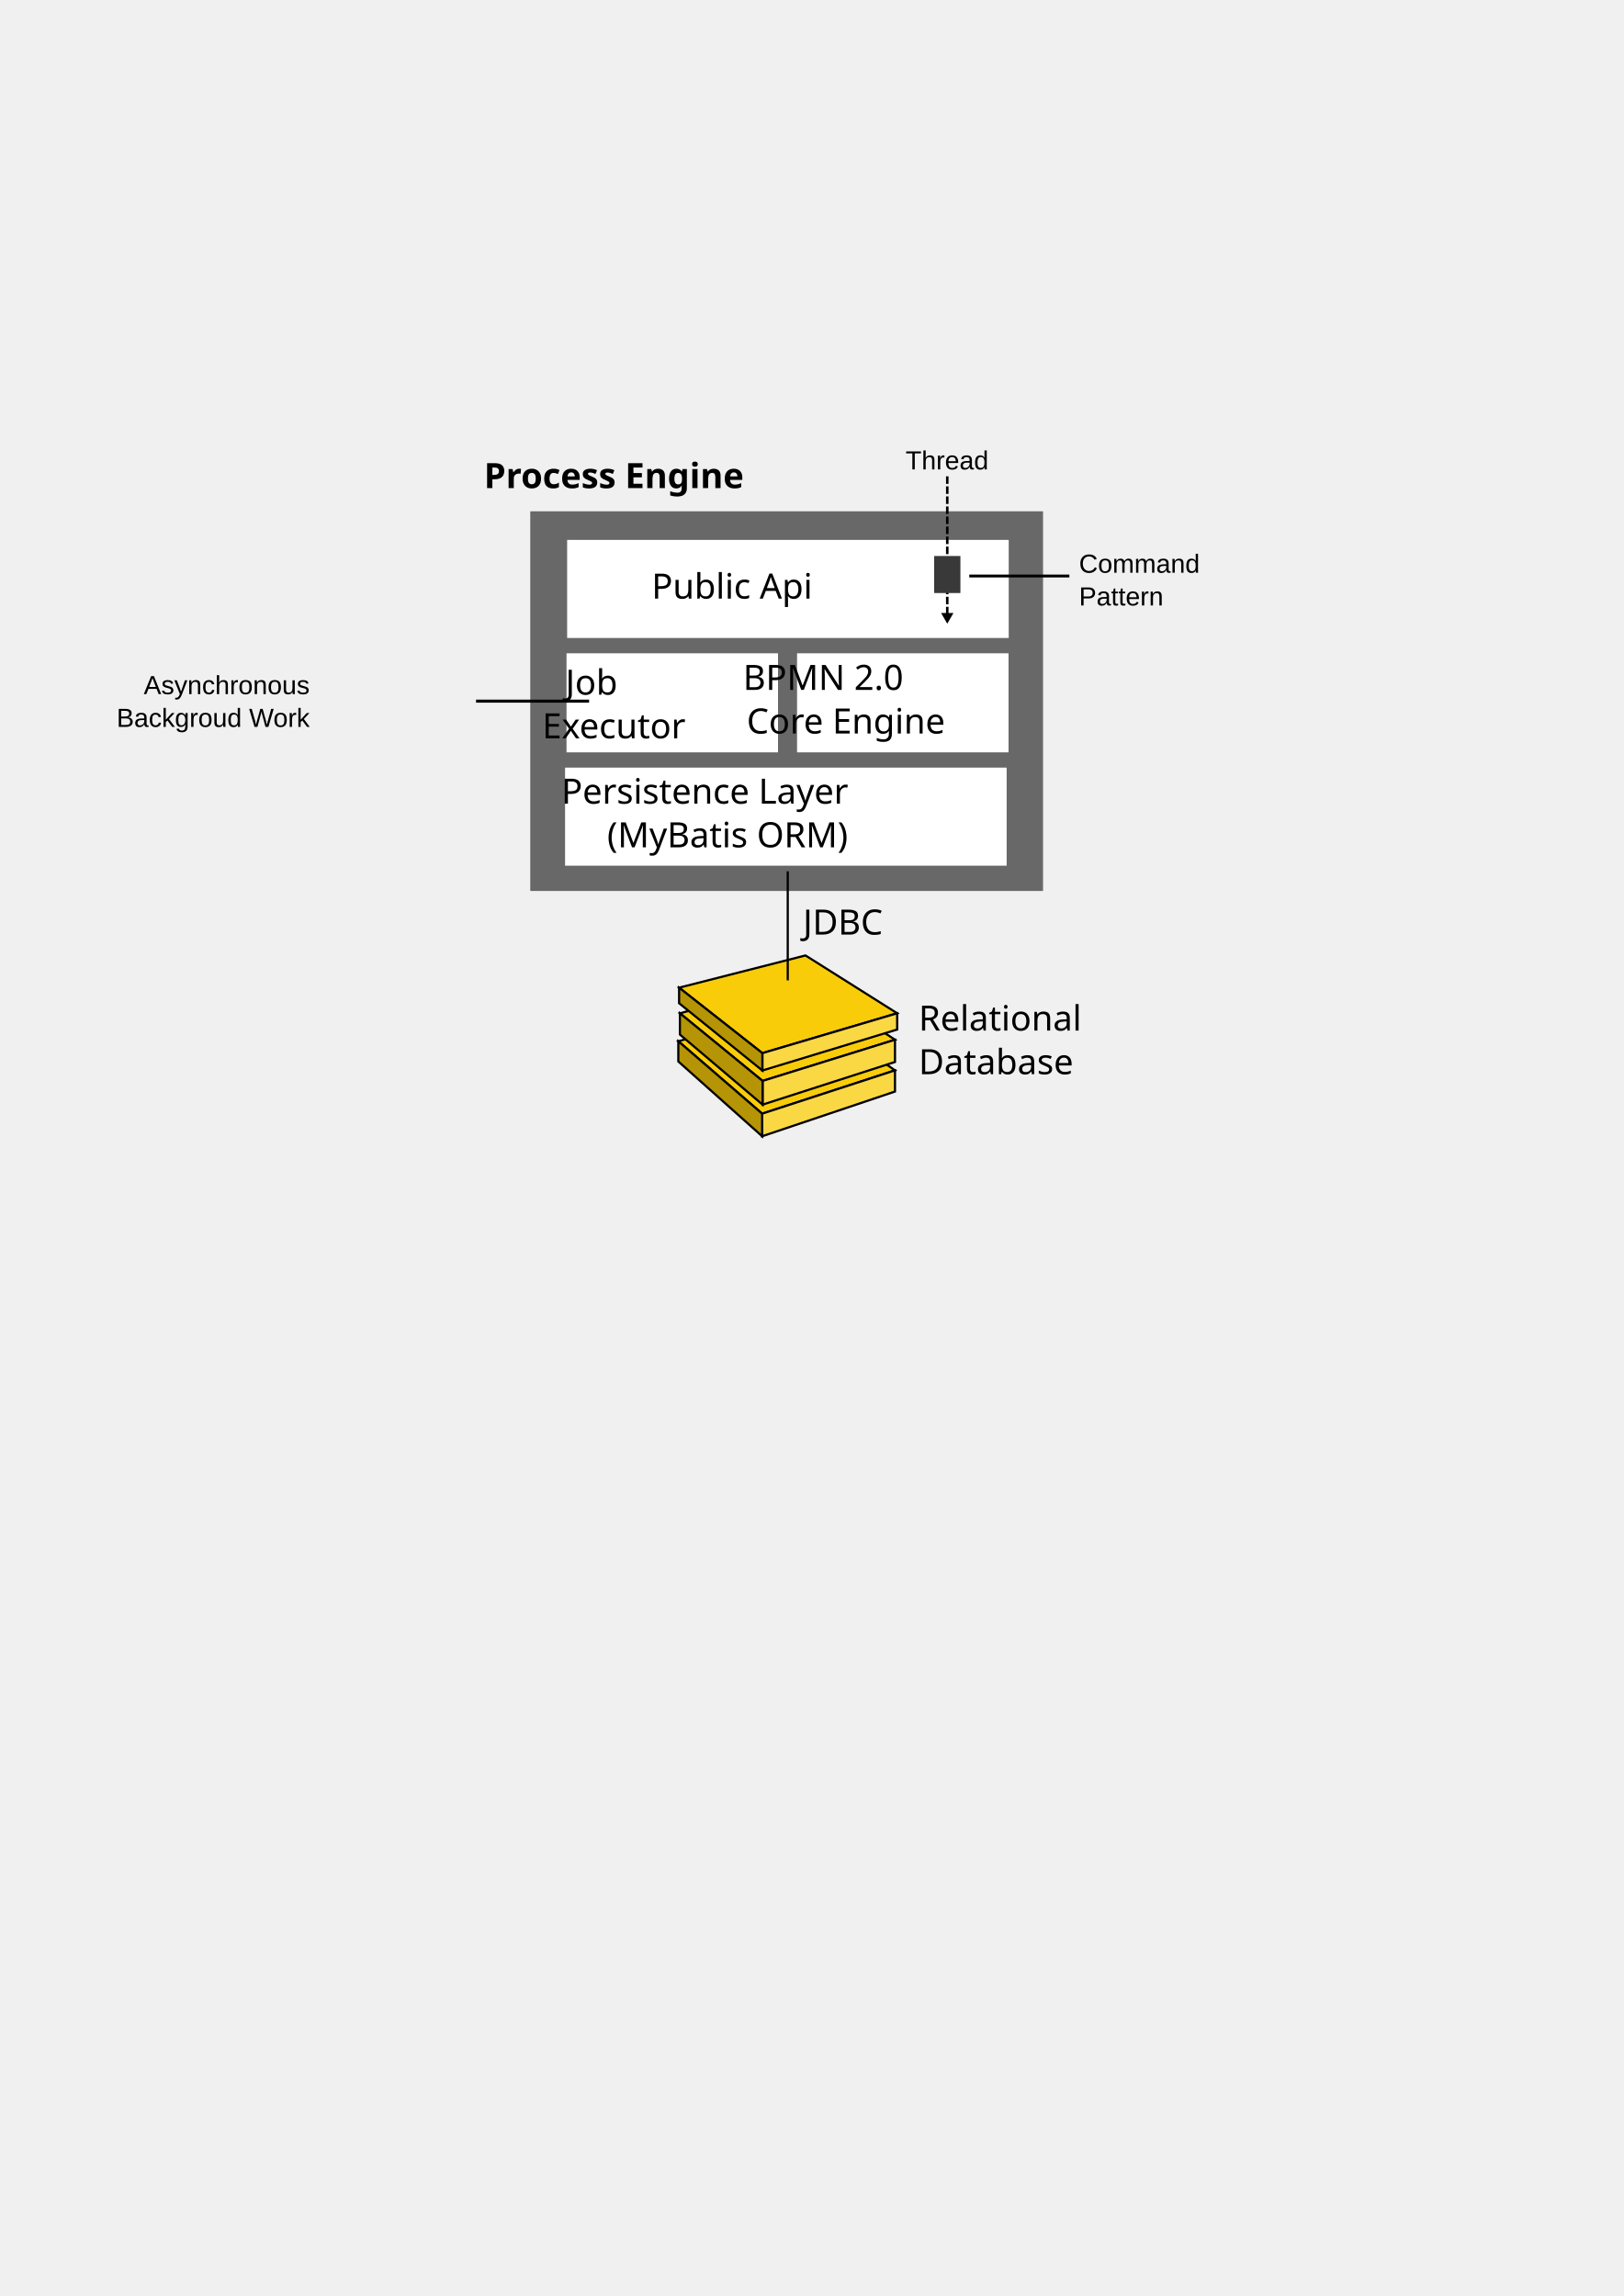
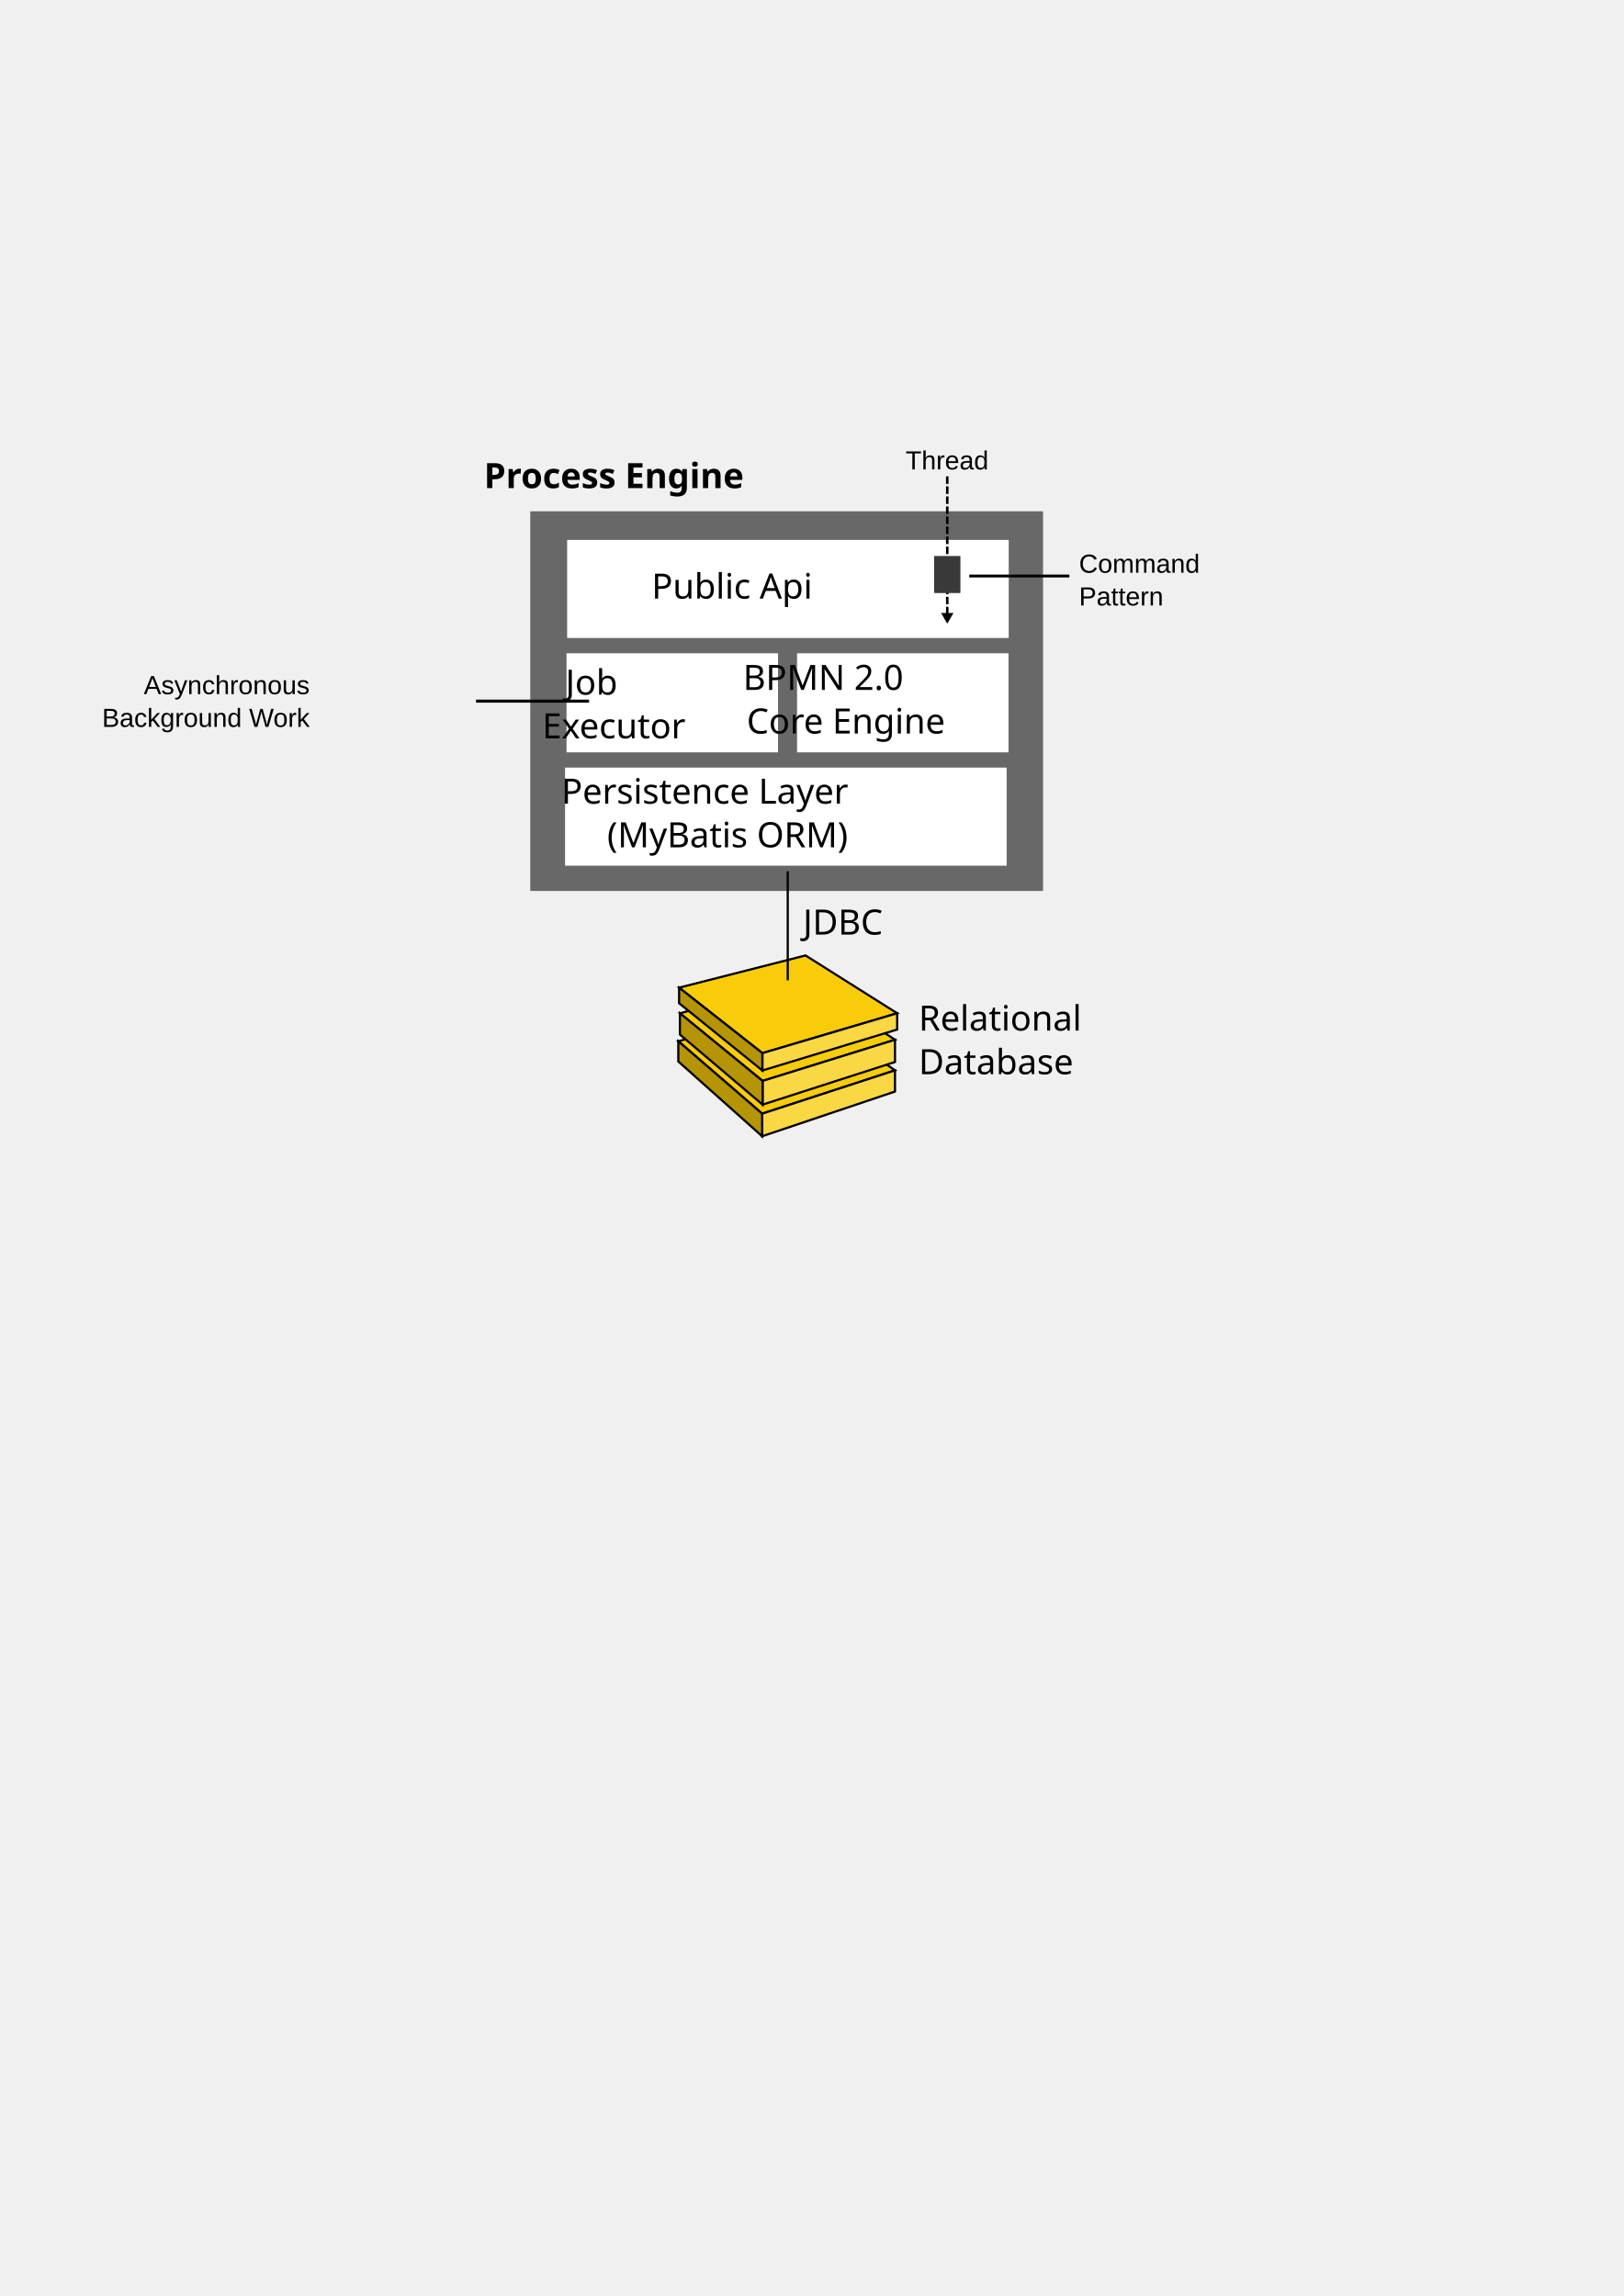
<svg xmlns="http://www.w3.org/2000/svg" width="744.094" height="1052.362" id="svg2" version="1.1">
  <defs id="defs4">
    <marker orient="auto" refY="0.0" refX="0.0" id="TriangleOutL" style="overflow:visible">
      <path id="path4436" d="M 5.77,0.0 L -2.88,5.0 L -2.88,-5.0 L 5.77,0.0 z " style="fill-rule:evenodd;stroke:#000000;stroke-width:1.0pt" transform="scale(0.8)" />
    </marker>
    <marker orient="auto" refY="0.0" refX="0.0" id="TriangleOutM" style="overflow:visible">
      <path id="path4439" d="M 5.77,0.0 L -2.88,5.0 L -2.88,-5.0 L 5.77,0.0 z " style="fill-rule:evenodd;stroke:#000000;stroke-width:1.0pt" transform="scale(0.4)" />
    </marker>
    <marker orient="auto" refY="0.0" refX="0.0" id="Arrow2Mend" style="overflow:visible;">
      <path id="path4321" style="fill-rule:evenodd;stroke-width:0.625;stroke-linejoin:round;" d="M 8.719,4.034 L -2.207,0.016 L 8.719,-4.002 C 6.973,-1.63 6.983,1.616 8.719,4.034 z " transform="scale(0.6) rotate(180) translate(0,0)" />
    </marker>
    <marker orient="auto" refY="0.0" refX="0.0" id="Arrow2Lend" style="overflow:visible;">
      <path id="path3899" style="fill-rule:evenodd;stroke-width:0.625;stroke-linejoin:round;" d="M 8.719,4.034 L -2.207,0.016 L 8.719,-4.002 C 6.973,-1.63 6.983,1.616 8.719,4.034 z " transform="scale(1.1) rotate(180) translate(1,0)" />
    </marker>
    <marker orient="auto" refY="0" refX="0" id="Arrow2Lend-4" style="overflow:visible">
      <path id="path3899-2" style="fill-rule:evenodd;stroke-width:0.625;stroke-linejoin:round" d="M 8.719,4.034 -2.207,0.016 8.719,-4.002 c -1.745,2.372 -1.735,5.617 -6e-7,8.035 z" transform="matrix(-1.1,0,0,-1.1,-1.1,0)" />
    </marker>
    <marker orient="auto" refY="0" refX="0" id="Arrow2Lend-2" style="overflow:visible">
      <path id="path3899-21" style="fill-rule:evenodd;stroke-width:0.625;stroke-linejoin:round" d="M 8.719,4.034 -2.207,0.016 8.719,-4.002 c -1.745,2.372 -1.735,5.617 -6e-7,8.035 z" transform="matrix(-1.1,0,0,-1.1,-1.1,0)" />
    </marker>
  </defs>
  <g id="layer1">
    <rect style="fill:#686868;fill-opacity:1;stroke:none" id="rect7137" width="235" height="174" x="243" y="234.362" rx="0.183" />
    <rect style="fill:#ffffff;stroke:none;stroke-width:1.25;stroke-miterlimit:4;stroke-opacity:1;stroke-dasharray:none;fill-opacity:1" id="rect2985-1" width="202.363" height="44.966" x="259.9" y="247.457" rx="0.086" />
    <rect style="fill:#ffffff;stroke:none;stroke-width:1.25;stroke-miterlimit:4;stroke-opacity:1;stroke-dasharray:none;fill-opacity:1" id="rect2985-1-7" width="96.919" height="45.404" x="259.621" y="299.438" rx="0.041" />
    <rect style="fill:#ffffff;stroke:none;stroke-width:1.25;stroke-miterlimit:4;stroke-opacity:1;stroke-dasharray:none;fill-opacity:1" id="rect2985-1-7-7" width="96.919" height="45.404" x="365.266" y="299.438" rx="0.041" />
    <rect style="fill:#ffffff;stroke:none;stroke-width:1.25;stroke-miterlimit:4;stroke-opacity:1;stroke-dasharray:none;fill-opacity:1" id="rect2985-1-4" width="202.363" height="44.966" x="258.949" y="351.827" rx="0.086" />
    <text xml:space="preserve" style="font-size:40px;font-style:normal;font-weight:normal;text-align:center;line-height:125%;letter-spacing:0px;word-spacing:0px;text-anchor:middle;fill:#000000;fill-opacity:1;stroke:none;font-family:Sans" x="413.663" y="316.206" id="text4318">
      <tspan x="413.663" y="316.206" style="font-size:16px;text-align:center;text-anchor:middle" id="tspan4480">BPMN 2.0</tspan>
      <tspan x="413.663" y="336.206" style="font-size:16px;text-align:center;text-anchor:middle" id="tspan3067">Core Engine</tspan>
    </text>
    <text xml:space="preserve" style="font-size:40px;font-style:normal;font-weight:normal;text-align:center;line-height:125%;letter-spacing:0px;word-spacing:0px;text-anchor:middle;fill:#000000;fill-opacity:1;stroke:none;font-family:Sans" x="361.481" y="274.36" id="text4318-4">
      <tspan x="361.481" y="274.36" style="font-size:16px;text-align:center;text-anchor:middle" id="tspan4391">Public Api</tspan>
    </text>
    <text xml:space="preserve" style="font-size:40px;font-style:normal;font-weight:normal;text-align:center;line-height:125%;letter-spacing:0px;word-spacing:0px;text-anchor:middle;fill:#000000;fill-opacity:1;stroke:none;font-family:Sans" x="307.346" y="318.397" id="text4318-4-1">
      <tspan x="309.565" y="318.397" style="font-size:16px;text-align:center;text-anchor:middle" id="tspan4391-2">Job </tspan>
      <tspan x="307.346" y="338.397" style="font-size:16px;text-align:center;text-anchor:middle" id="tspan3110">Executor</tspan>
    </text>
    <text xml:space="preserve" style="font-size:40px;font-style:normal;font-weight:normal;text-align:center;line-height:125%;letter-spacing:0px;word-spacing:0px;text-anchor:middle;fill:#000000;fill-opacity:1;stroke:none;font-family:Sans" x="359.412" y="368.353" id="text4318-4-0">
      <tspan x="359.412" y="368.353" style="font-size:16px;text-align:center;text-anchor:middle" id="tspan4391-9">Persistence Layer</tspan>
      <tspan x="359.412" y="388.353" style="font-size:16px;text-align:center;text-anchor:middle" id="tspan3108">(MyBatis ORM)</tspan>
    </text>
    <text xml:space="preserve" style="font-size:40px;font-style:normal;font-variant:normal;font-weight:300;font-stretch:normal;line-height:125%;letter-spacing:0px;word-spacing:0px;fill:#000000;fill-opacity:1;stroke:none;font-family:Folks-Light;-inkscape-font-specification:Folks-Light Light" x="494.471" y="262.506" id="text5506">
      <tspan id="tspan5508" x="494.471" y="262.506" style="font-size:12px;font-family:Arial;-inkscape-font-specification:Arial">Command </tspan>
      <tspan x="494.471" y="277.506" style="font-size:12px;font-family:Arial;-inkscape-font-specification:Arial" id="tspan5708">Pattern</tspan>
    </text>
    <path style="fill:none;stroke:#000000;stroke-width:1.15;stroke-linecap:butt;stroke-linejoin:miter;stroke-miterlimit:4;stroke-opacity:1;stroke-dasharray:3.45, 1.15;stroke-dashoffset:0;marker-end:url(#TriangleOutM)" d="m 434.105,218.326 0,64.275" id="path5510" />
    <rect style="fill:#393939;fill-opacity:1;stroke:none" id="rect5512" width="12.053" height="16.993" x="428.078" y="254.832" rx="0.199" />
    <path style="fill:none;stroke:#000000;stroke-width:1.309px;stroke-linecap:butt;stroke-linejoin:miter;stroke-opacity:1" d="m 444.189,264.01 45.861,0" id="path5706" />
    <text xml:space="preserve" style="font-size:40px;font-style:normal;font-variant:normal;font-weight:300;font-stretch:normal;line-height:125%;letter-spacing:0px;word-spacing:0px;fill:#000000;fill-opacity:1;stroke:none;font-family:Folks-Light;-inkscape-font-specification:Folks-Light Light" x="414.998" y="215.16" id="text5506-8">
      <tspan x="414.998" y="215.16" style="font-size:12px;font-family:Arial;-inkscape-font-specification:Arial" id="tspan5708-2">Thread</tspan>
    </text>
    <text xml:space="preserve" style="font-size:40px;font-style:normal;font-variant:normal;font-weight:300;font-stretch:normal;line-height:125%;letter-spacing:0px;word-spacing:0px;fill:#000000;fill-opacity:1;stroke:none;font-family:Folks-Light;-inkscape-font-specification:Folks-Light Light" x="214.727" y="318.16" id="text5506-4">
      <tspan x="218.055" y="318.16" style="font-size:12px;text-align:end;text-anchor:end;font-family:Arial;-inkscape-font-specification:Arial" id="tspan5708-5">Asynchronous </tspan>
-       <tspan x="214.727" y="333.16" style="font-size:12px;text-align:end;text-anchor:end;font-family:Arial;-inkscape-font-specification:Arial" id="tspan5958">Backgroud Work</tspan>
+       <tspan x="214.727" y="333.16" style="font-size:12px;text-align:end;text-anchor:end;font-family:Arial;-inkscape-font-specification:Arial" id="tspan5958">Background Work</tspan>
      <tspan x="214.727" y="348.16" style="font-size:12px;text-align:end;text-anchor:end;font-family:Arial;-inkscape-font-specification:Arial" id="tspan5956" />
      <tspan x="214.727" y="363.16" style="font-size:12px;font-family:Arial;-inkscape-font-specification:Arial" id="tspan5954" />
    </text>
    <path style="fill:none;stroke:#000000;stroke-width:1.391px;stroke-linecap:butt;stroke-linejoin:miter;stroke-opacity:1" d="m 218.161,321.362 51.798,0" id="path5706-1" />
    <g style="fill:none;stroke:none" id="g3040-4-80-9-9">
      <path id="path3044-7-1-0-0" style="fill:#aa0000;fill-rule:evenodd;stroke:none" d="m 310.853,486.527 38.412,34.272 60.883,-20.501 -42.279,-30.306 z" />
      <path id="path3042-5-5-4-6" style="fill:#353564;fill-rule:evenodd;stroke:none" d="m 310.853,486.527 0,-9.267 57.015,-16.012 0,8.744 z" />
      <path id="path3052-1-1-8-4" style="fill:#e9e9ff;fill-rule:evenodd;stroke:none" d="m 367.868,469.992 42.279,30.306 0,-9.706 -42.279,-29.344 z" />
      <path id="path3050-5-2-8-1" style="fill:#f9cc09;fill-opacity:1;fill-rule:evenodd;stroke:#000000;stroke-opacity:1" d="m 310.853,477.261 38.412,33.184 60.883,-19.852 -42.279,-29.344 z" />
      <path id="path3048-1-9-3-7" style="fill:#fad844;fill-opacity:1;fill-rule:evenodd;stroke:#000000;stroke-opacity:1" d="m 349.265,520.799 0,-10.354 60.883,-19.852 0,9.706 z" />
      <path id="path3046-1-0-1-7" style="fill:#b59405;fill-opacity:1;fill-rule:evenodd;stroke:#000000;stroke-opacity:1" d="m 310.853,486.527 38.412,34.272 0,-10.354 -38.412,-33.184 z" />
    </g>
    <g style="fill:none;stroke:none" id="g3040-4-80-9-9-9">
      <path id="path3044-7-1-0-0-8" style="fill:#aa0000;fill-rule:evenodd;stroke:none" d="m 311.574,474.182 37.885,32.124 60.691,-19.551 -41.669,-28.396 z" />
      <path id="path3042-5-5-4-6-9" style="fill:#353564;fill-rule:evenodd;stroke:none" d="m 311.574,474.182 0,-9.744 56.907,-15.272 0,9.192 z" />
      <path id="path3052-1-1-8-4-6" style="fill:#e9e9ff;fill-rule:evenodd;stroke:none" d="m 368.481,458.358 41.669,28.396 0,-10.187 -41.669,-27.401 z" />
      <path id="path3050-5-2-8-1-2" style="fill:#f9cc09;fill-opacity:1;fill-rule:evenodd;stroke:#000000;stroke-opacity:1" d="m 311.574,464.438 37.885,30.998 60.691,-18.87 -41.669,-27.401 z" />
      <path id="path3048-1-9-3-7-2" style="fill:#fad844;fill-opacity:1;fill-rule:evenodd;stroke:#000000;stroke-opacity:1" d="m 349.459,506.305 0,-10.869 60.691,-18.87 0,10.187 z" />
      <path id="path3046-1-0-1-7-9" style="fill:#b59405;fill-opacity:1;fill-rule:evenodd;stroke:#000000;stroke-opacity:1" d="m 311.574,474.182 37.885,32.124 0,-10.869 -37.885,-30.998 z" />
    </g>
    <g style="fill:none;stroke:none" id="g3040-4-80-9-9-0">
      <path id="path3044-7-1-0-0-1" style="fill:#aa0000;fill-rule:evenodd;stroke:none" d="m 311.21,459.827 38.154,30.838 61.783,-18.787 -42.019,-27.231 z" />
      <path id="path3042-5-5-4-6-90" style="fill:#353564;fill-rule:evenodd;stroke:none" d="m 311.21,459.827 0,-7.131 57.919,-14.771 0,6.722 z" />
      <path id="path3052-1-1-8-4-7" style="fill:#e9e9ff;fill-rule:evenodd;stroke:none" d="m 369.128,444.647 42.019,27.231 0,-7.452 -42.019,-26.502 z" />
      <path id="path3050-5-2-8-1-9" style="fill:#f9cc09;fill-opacity:1;fill-rule:evenodd;stroke:#000000;stroke-opacity:1" d="m 311.21,452.696 38.154,30.012 61.783,-18.281 -42.019,-26.502 z" />
      <path id="path3048-1-9-3-7-5" style="fill:#fad844;fill-opacity:1;fill-rule:evenodd;stroke:#000000;stroke-opacity:1" d="m 349.364,490.665 0,-7.958 61.783,-18.281 0,7.452 z" />
      <path id="path3046-1-0-1-7-4" style="fill:#b59405;fill-opacity:1;fill-rule:evenodd;stroke:#000000;stroke-opacity:1" d="m 311.21,459.827 38.154,30.838 0,-7.958 -38.154,-30.012 z" />
    </g>
    <text xml:space="preserve" style="font-size:40px;font-style:normal;font-variant:normal;font-weight:300;font-stretch:normal;line-height:125%;letter-spacing:0px;word-spacing:0px;fill:#000000;fill-opacity:1;stroke:none;font-family:Folks-Light;-inkscape-font-specification:Folks-Light Light" x="421" y="472.362" id="text7125">
      <tspan id="tspan7127" x="421" y="472.362" style="font-size:16px;font-style:normal;font-variant:normal;font-weight:normal;font-stretch:normal;font-family:Sans;-inkscape-font-specification:Sans">Relational</tspan>
      <tspan x="421" y="492.362" id="tspan7129" style="font-size:16px;font-style:normal;font-variant:normal;font-weight:normal;font-stretch:normal;font-family:Sans;-inkscape-font-specification:Sans">Database</tspan>
    </text>
    <path style="fill:none;stroke:#000000;stroke-width:1px;stroke-linecap:butt;stroke-linejoin:miter;stroke-opacity:1" d="m 361,399.362 0,50" id="path7131" />
    <text xml:space="preserve" style="font-size:40px;font-style:normal;font-variant:normal;font-weight:300;font-stretch:normal;line-height:125%;letter-spacing:0px;word-spacing:0px;fill:#000000;fill-opacity:1;stroke:none;font-family:Folks-Light;-inkscape-font-specification:Folks-Light Light" x="368" y="428.362" id="text7133">
      <tspan id="tspan7135" x="368" y="428.362" style="font-size:16px;font-style:normal;font-variant:normal;font-weight:normal;font-stretch:normal;font-family:Sans;-inkscape-font-specification:Sans">JDBC</tspan>
    </text>
    <text xml:space="preserve" style="font-size:40px;font-style:normal;font-variant:normal;font-weight:300;font-stretch:normal;line-height:125%;letter-spacing:0px;word-spacing:0px;fill:#000000;fill-opacity:1;stroke:none;font-family:Folks-Light;-inkscape-font-specification:Folks-Light Light" x="221.782" y="223.729" id="text7139">
      <tspan id="tspan7141" x="221.782" y="223.729" style="font-size:16px;font-style:normal;font-variant:normal;font-weight:bold;font-stretch:normal;font-family:Verdana;-inkscape-font-specification:Verdana Bold">Process Engine</tspan>
    </text>
  </g>
</svg>
